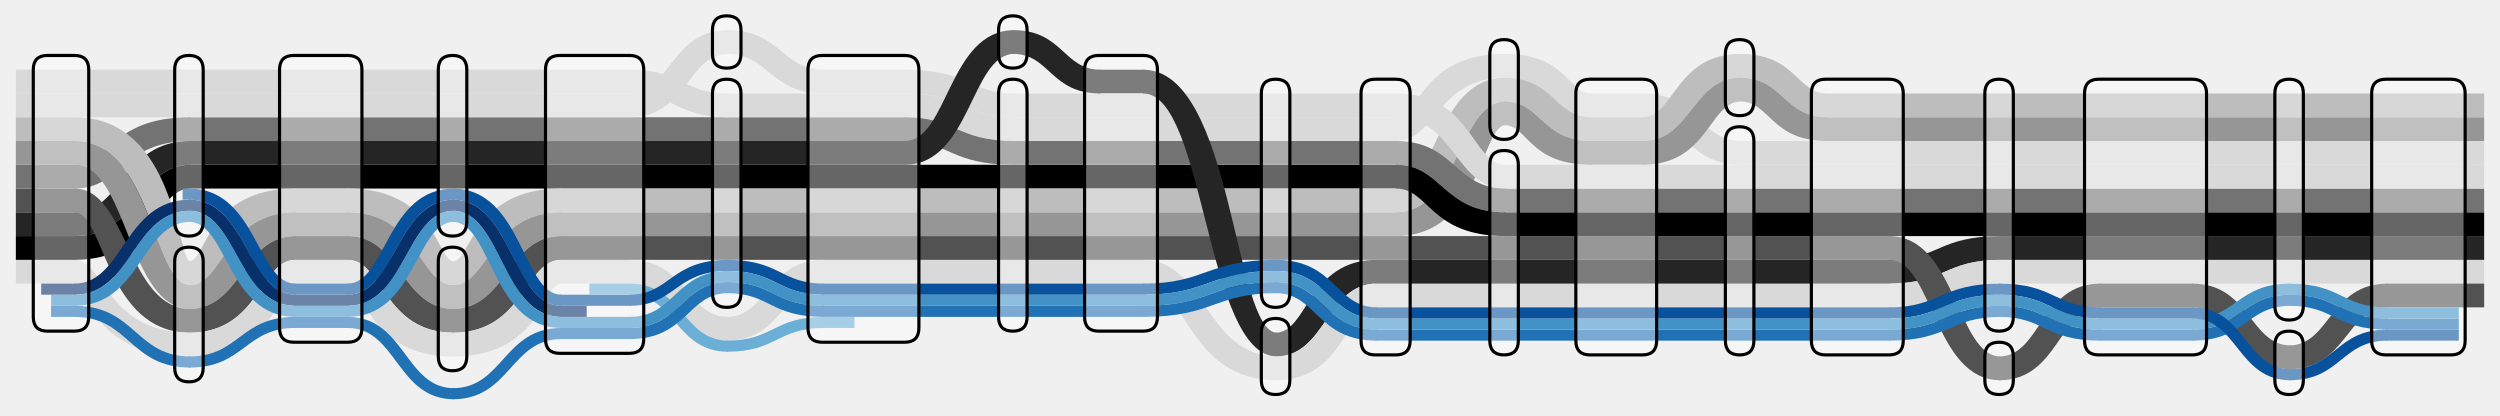
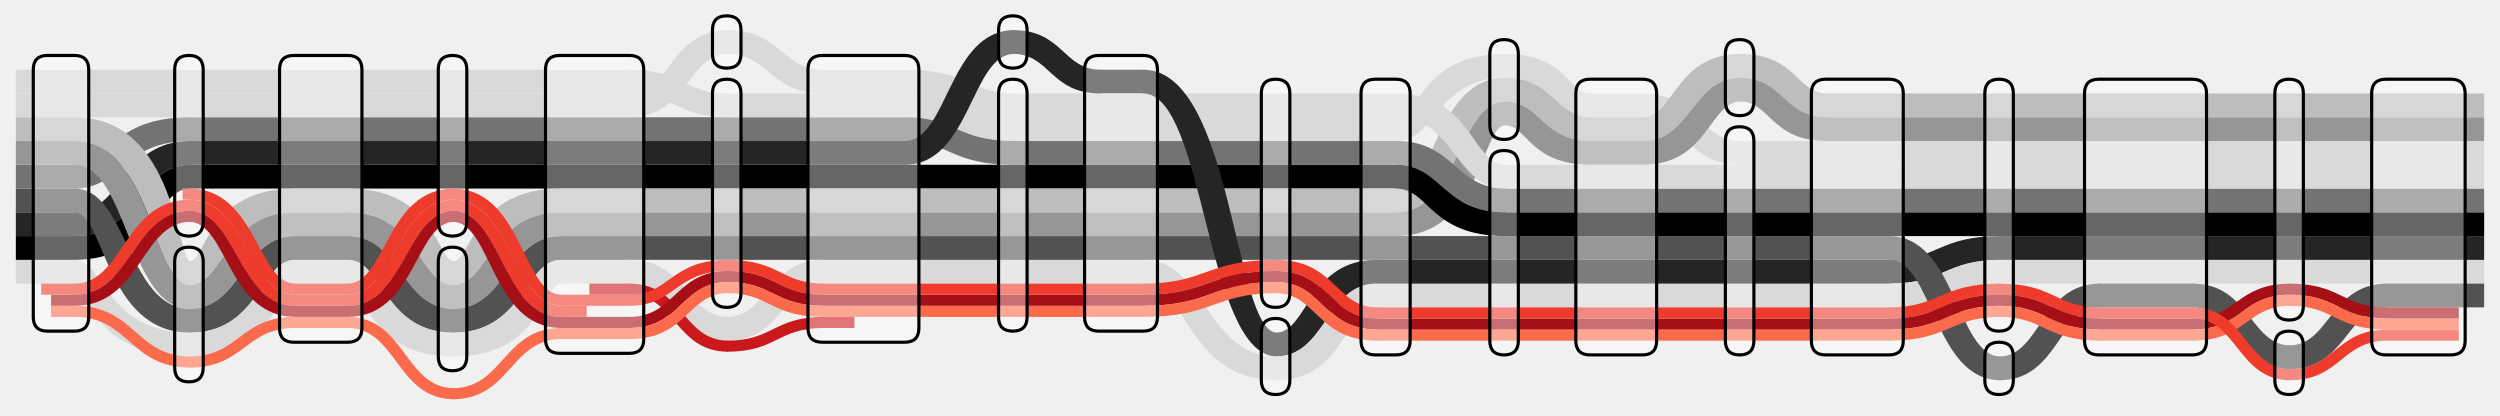
<svg xmlns="http://www.w3.org/2000/svg" id="tubemap" viewBox="-10 -24 1577.873 262">
  <g>
    <defs>
      <pattern id="patternA" width="7" height="7" patternUnits="userSpaceOnUse" patternTransform="rotate(45)">
        <rect x="0" y="0" width="7" height="7" fill="#FFFFFF" />
        <rect x="0" y="0" width="3" height="3" fill="#505050" />
        <rect x="4" y="0" width="3" height="3" fill="#505050" />
        <rect x="0" y="4" width="3" height="3" fill="#505050" />
        <rect x="4" y="4" width="3" height="3" fill="#505050" />
      </pattern>
    </defs>
    <g class="track">
      <rect x="0" y="140" width="38" height="15" style="fill: rgb(217, 217, 217); fill-opacity: 1;" trackID="8" trackName="gi|568815592:29926658-29929838" class="track8" color="#d9d9d9" />
      <rect x="175.435" y="140" width="35" height="15" style="fill: rgb(217, 217, 217); fill-opacity: 1;" trackID="8" trackName="gi|568815592:29926658-29929838" class="track8" color="#d9d9d9" />
      <rect x="343.293" y="140" width="45" height="15" style="fill: rgb(217, 217, 217); fill-opacity: 1;" trackID="8" trackName="gi|568815592:29926658-29929838" class="track8" color="#d9d9d9" />
      <rect x="508.957" y="140" width="203.57" height="15" style="fill: rgb(217, 217, 217); fill-opacity: 1;" trackID="8" trackName="gi|568815592:29926658-29929838" class="track8" color="#d9d9d9" />
      <rect x="858.012" y="155" width="325.237" height="15" style="fill: rgb(217, 217, 217); fill-opacity: 1;" trackID="8" trackName="gi|568815592:29926658-29929838" class="track8" color="#d9d9d9" />
      <rect x="1251.72" y="140" width="306.152" height="15" style="fill: rgb(217, 217, 217); fill-opacity: 1;" trackID="8" trackName="gi|568815592:29926658-29929838" class="track8" color="#d9d9d9" />
      <rect x="0" y="125" width="38" height="15" style="fill: rgb(0, 0, 0); fill-opacity: 1;" trackID="7" trackName="gi|568815569:1226348-1229533" class="track7" color="#000000" />
      <rect x="109.249" y="80" width="762.763" height="15" style="fill: rgb(0, 0, 0); fill-opacity: 1;" trackID="7" trackName="gi|568815569:1226348-1229533" class="track7" color="#000000" />
      <rect x="939.296" y="110" width="618.576" height="15" style="fill: rgb(0, 0, 0); fill-opacity: 1;" trackID="7" trackName="gi|568815569:1226348-1229533" class="track7" color="#000000" />
      <rect x="0" y="110" width="38" height="15" style="fill: rgb(37, 37, 37); fill-opacity: 1;" trackID="6" trackName="gi|568815567:1183447-1186629" class="track6" color="#252525" />
      <rect x="109.249" y="65" width="452.708" height="15" style="fill: rgb(37, 37, 37); fill-opacity: 1;" trackID="6" trackName="gi|568815567:1183447-1186629" class="track6" color="#252525" />
      <rect x="683.527" y="20" width="29" height="15" style="fill: rgb(37, 37, 37); fill-opacity: 1;" trackID="6" trackName="gi|568815567:1183447-1186629" class="track6" color="#252525" />
      <rect x="858.012" y="140" width="325.237" height="15" style="fill: rgb(37, 37, 37); fill-opacity: 1;" trackID="6" trackName="gi|568815567:1183447-1186629" class="track6" color="#252525" />
      <rect x="1251.72" y="125" width="306.152" height="15" style="fill: rgb(37, 37, 37); fill-opacity: 1;" trackID="6" trackName="gi|568815567:1183447-1186629" class="track6" color="#252525" />
      <rect x="0" y="95" width="38" height="15" style="fill: rgb(82, 82, 82); fill-opacity: 1;" trackID="5" trackName="gi|568815561:1183022-1186203" class="track5" color="#525252" />
      <rect x="175.435" y="125" width="35" height="15" style="fill: rgb(82, 82, 82); fill-opacity: 1;" trackID="5" trackName="gi|568815561:1183022-1186203" class="track5" color="#525252" />
      <rect x="343.293" y="125" width="839.956" height="15" style="fill: rgb(82, 82, 82); fill-opacity: 1;" trackID="5" trackName="gi|568815561:1183022-1186203" class="track5" color="#525252" />
      <rect x="1314.649" y="155" width="60" height="15" style="fill: rgb(82, 82, 82); fill-opacity: 1;" trackID="5" trackName="gi|568815561:1183022-1186203" class="track5" color="#525252" />
      <rect x="1495.873" y="155" width="62" height="15" style="fill: rgb(82, 82, 82); fill-opacity: 1;" trackID="5" trackName="gi|568815561:1183022-1186203" class="track5" color="#525252" />
      <rect x="0" y="80" width="38" height="15" style="fill: rgb(115, 115, 115); fill-opacity: 1;" trackID="4" trackName="gi|568815551:1183812-1186995" class="track4" color="#737373" />
      <rect x="109.249" y="50" width="452.708" height="15" style="fill: rgb(115, 115, 115); fill-opacity: 1;" trackID="4" trackName="gi|568815551:1183812-1186995" class="track4" color="#737373" />
      <rect x="629.242" y="65" width="242.77" height="15" style="fill: rgb(115, 115, 115); fill-opacity: 1;" trackID="4" trackName="gi|568815551:1183812-1186995" class="track4" color="#737373" />
      <rect x="939.296" y="95" width="618.576" height="15" style="fill: rgb(115, 115, 115); fill-opacity: 1;" trackID="4" trackName="gi|568815551:1183812-1186995" class="track4" color="#737373" />
      <rect x="0" y="65" width="38" height="15" style="fill: rgb(150, 150, 150); fill-opacity: 1;" trackID="3" trackName="gi|568815529:1408009-1411194" class="track3" color="#969696" />
      <rect x="175.435" y="110" width="35" height="15" style="fill: rgb(150, 150, 150); fill-opacity: 1;" trackID="3" trackName="gi|568815529:1408009-1411194" class="track3" color="#969696" />
      <rect x="343.293" y="110" width="528.719" height="15" style="fill: rgb(150, 150, 150); fill-opacity: 1;" trackID="3" trackName="gi|568815529:1408009-1411194" class="track3" color="#969696" />
      <rect x="993.582" y="65" width="34" height="15" style="fill: rgb(150, 150, 150); fill-opacity: 1;" trackID="3" trackName="gi|568815529:1408009-1411194" class="track3" color="#969696" />
      <rect x="1142.249" y="50" width="415.624" height="15" style="fill: rgb(150, 150, 150); fill-opacity: 1;" trackID="3" trackName="gi|568815529:1408009-1411194" class="track3" color="#969696" />
      <rect x="0" y="50" width="38" height="15" style="fill: rgb(189, 189, 189); fill-opacity: 1;" trackID="2" trackName="gi|568815454:1186335-1189520" class="track2" color="#bdbdbd" />
      <rect x="175.435" y="95" width="35" height="15" style="fill: rgb(189, 189, 189); fill-opacity: 1;" trackID="2" trackName="gi|568815454:1186335-1189520" class="track2" color="#bdbdbd" />
      <rect x="343.293" y="95" width="528.719" height="15" style="fill: rgb(189, 189, 189); fill-opacity: 1;" trackID="2" trackName="gi|568815454:1186335-1189520" class="track2" color="#bdbdbd" />
      <rect x="993.582" y="50" width="34" height="15" style="fill: rgb(189, 189, 189); fill-opacity: 1;" trackID="2" trackName="gi|568815454:1186335-1189520" class="track2" color="#bdbdbd" />
      <rect x="1142.249" y="35" width="415.624" height="15" style="fill: rgb(189, 189, 189); fill-opacity: 1;" trackID="2" trackName="gi|568815454:1186335-1189520" class="track2" color="#bdbdbd" />
      <rect x="0" y="35" width="388.293" height="15" style="fill: rgb(217, 217, 217); fill-opacity: 1;" trackID="1" trackName="gi|528476637:29896324-29899509" class="track1" color="#d9d9d9" />
      <rect x="508.957" y="20" width="53" height="15" style="fill: rgb(217, 217, 217); fill-opacity: 1;" trackID="1" trackName="gi|528476637:29896324-29899509" class="track1" color="#d9d9d9" />
      <rect x="629.242" y="35" width="242.77" height="15" style="fill: rgb(217, 217, 217); fill-opacity: 1;" trackID="1" trackName="gi|528476637:29896324-29899509" class="track1" color="#d9d9d9" />
      <rect x="939.296" y="80" width="618.576" height="15" style="fill: rgb(217, 217, 217); fill-opacity: 1;" trackID="1" trackName="gi|528476637:29896324-29899509" class="track1" color="#d9d9d9" />
      <rect x="0" y="20" width="388.293" height="15" style="fill: rgb(217, 217, 217); fill-opacity: 1;" trackID="0" trackName="gi|157734152:29694183-29697368" class="track0" color="#d9d9d9" />
      <rect x="448.674" y="35" width="113.284" height="15" style="fill: rgb(217, 217, 217); fill-opacity: 1;" trackID="0" trackName="gi|157734152:29694183-29697368" class="track0" color="#d9d9d9" />
      <rect x="629.242" y="50" width="242.77" height="15" style="fill: rgb(217, 217, 217); fill-opacity: 1;" trackID="0" trackName="gi|157734152:29694183-29697368" class="track0" color="#d9d9d9" />
      <rect x="993.582" y="35" width="34" height="15" style="fill: rgb(217, 217, 217); fill-opacity: 1;" trackID="0" trackName="gi|157734152:29694183-29697368" class="track0" color="#d9d9d9" />
      <rect x="1087.963" y="65" width="469.91" height="15" style="fill: rgb(217, 217, 217); fill-opacity: 1;" trackID="0" trackName="gi|157734152:29694183-29697368" class="track0" color="#d9d9d9" />
      <path d="M 448.674 176 C 474.251 176 474.251 140 509.957 140 V 155 C 484.381 155 484.381 191 448.674 191 Z" style="fill: rgb(217, 217, 217); fill-opacity: 1;" trackID="8" trackName="gi|568815592:29926658-29929838" class="track8" color="#d9d9d9" />
      <path d="M 37 80 C 59.365 80 59.365 50 110.249 50 V 65 C 66.946 65 66.946 95 37 95 Z" style="fill: rgb(115, 115, 115); fill-opacity: 1;" trackID="4" trackName="gi|568815551:1183812-1186995" class="track4" color="#737373" />
      <path d="M 37 110 C 66.946 110 66.946 65 110.249 65 V 80 C 77.415 80 77.415 125 37 125 Z" style="fill: rgb(37, 37, 37); fill-opacity: 1;" trackID="6" trackName="gi|568815567:1183447-1186629" class="track6" color="#252525" />
      <path d="M 37 125 C 77.415 125 77.415 80 110.249 80 V 95 C 87.884 95 87.884 140 37 140 Z" style="fill: rgb(0, 0, 0); fill-opacity: 1;" trackID="7" trackName="gi|568815569:1226348-1229533" class="track7" color="#000000" />
      <path d="M 37 50 C 101.723 50 101.723 141 110.249 141 V 156 C 86.143 156 86.143 65 37 65 Z" style="fill: rgb(189, 189, 189); fill-opacity: 1;" trackID="2" trackName="gi|568815454:1186335-1189520" class="track2" color="#bdbdbd" />
      <path d="M 37 65 C 86.143 65 86.143 156 110.249 156 V 171 C 70.563 171 70.563 80 37 80 Z" style="fill: rgb(150, 150, 150); fill-opacity: 1;" trackID="3" trackName="gi|568815529:1408009-1411194" class="track3" color="#969696" />
      <path d="M 37 95 C 70.563 95 70.563 171 110.249 171 V 186 C 56.163 186 56.163 110 37 110 Z" style="fill: rgb(82, 82, 82); fill-opacity: 1;" trackID="5" trackName="gi|568815561:1183022-1186203" class="track5" color="#525252" />
      <path d="M 37 140 C 56.163 140 56.163 186 110.249 186 V 201 C 45.526 201 45.526 155 37 155 Z" style="fill: rgb(217, 217, 217); fill-opacity: 1;" trackID="8" trackName="gi|568815592:29926658-29929838" class="track8" color="#d9d9d9" />
      <path d="M 109.249 141 C 120.245 141 120.245 95 176.435 95 V 110 C 131.543 110 131.543 156 109.249 156 Z" style="fill: rgb(189, 189, 189); fill-opacity: 1;" trackID="2" trackName="gi|568815454:1186335-1189520" class="track2" color="#bdbdbd" />
      <path d="M 109.249 156 C 131.543 156 131.543 110 176.435 110 V 125 C 142.842 125 142.842 171 109.249 171 Z" style="fill: rgb(150, 150, 150); fill-opacity: 1;" trackID="3" trackName="gi|568815529:1408009-1411194" class="track3" color="#969696" />
      <path d="M 109.249 171 C 142.842 171 142.842 125 176.435 125 V 140 C 154.141 140 154.141 186 109.249 186 Z" style="fill: rgb(82, 82, 82); fill-opacity: 1;" trackID="5" trackName="gi|568815561:1183022-1186203" class="track5" color="#525252" />
      <path d="M 109.249 186 C 154.141 186 154.141 140 176.435 140 V 155 C 165.44 155 165.44 201 109.249 201 Z" style="fill: rgb(217, 217, 217); fill-opacity: 1;" trackID="8" trackName="gi|568815592:29926658-29929838" class="track8" color="#d9d9d9" />
      <path d="M 209.435 95 C 265.626 95 265.626 141 276.621 141 V 156 C 254.327 156 254.327 110 209.435 110 Z" style="fill: rgb(189, 189, 189); fill-opacity: 1;" trackID="2" trackName="gi|568815454:1186335-1189520" class="track2" color="#bdbdbd" />
      <path d="M 209.435 110 C 254.327 110 254.327 156 276.621 156 V 171 C 243.028 171 243.028 125 209.435 125 Z" style="fill: rgb(150, 150, 150); fill-opacity: 1;" trackID="3" trackName="gi|568815529:1408009-1411194" class="track3" color="#969696" />
      <path d="M 209.435 125 C 243.028 125 243.028 171 276.621 171 V 186 C 231.729 186 231.729 140 209.435 140 Z" style="fill: rgb(82, 82, 82); fill-opacity: 1;" trackID="5" trackName="gi|568815561:1183022-1186203" class="track5" color="#525252" />
      <path d="M 209.435 140 C 231.729 140 231.729 186 276.621 186 V 201 C 220.431 201 220.431 155 209.435 155 Z" style="fill: rgb(217, 217, 217); fill-opacity: 1;" trackID="8" trackName="gi|568815592:29926658-29929838" class="track8" color="#d9d9d9" />
      <path d="M 275.621 141 C 287.696 141 287.696 95 344.293 95 V 110 C 298.826 110 298.826 156 275.621 156 Z" style="fill: rgb(189, 189, 189); fill-opacity: 1;" trackID="2" trackName="gi|568815454:1186335-1189520" class="track2" color="#bdbdbd" />
      <path d="M 275.621 156 C 298.826 156 298.826 110 344.293 110 V 125 C 309.957 125 309.957 171 275.621 171 Z" style="fill: rgb(150, 150, 150); fill-opacity: 1;" trackID="3" trackName="gi|568815529:1408009-1411194" class="track3" color="#969696" />
      <path d="M 275.621 171 C 309.957 171 309.957 125 344.293 125 V 140 C 321.088 140 321.088 186 275.621 186 Z" style="fill: rgb(82, 82, 82); fill-opacity: 1;" trackID="5" trackName="gi|568815561:1183022-1186203" class="track5" color="#525252" />
      <path d="M 275.621 186 C 321.088 186 321.088 140 344.293 140 V 155 C 332.218 155 332.218 201 275.621 201 Z" style="fill: rgb(217, 217, 217); fill-opacity: 1;" trackID="8" trackName="gi|568815592:29926658-29929838" class="track8" color="#d9d9d9" />
      <path d="M 387.293 140 C 423.482 140 423.482 176 449.674 176 V 191 C 413.485 191 413.485 155 387.293 155 Z" style="fill: rgb(217, 217, 217); fill-opacity: 1;" trackID="8" trackName="gi|568815592:29926658-29929838" class="track8" color="#d9d9d9" />
      <path d="M 387.293 20 C 420.821 20 420.821 35 449.674 35 V 50 C 416.145 50 416.145 35 387.293 35 Z" style="fill: rgb(217, 217, 217); fill-opacity: 1;" trackID="0" trackName="gi|157734152:29694183-29697368" class="track0" color="#d9d9d9" />
      <path d="M 387.293 35 C 413.085 35 413.085 -5 449.674 -5 V 10 C 423.881 10 423.881 50 387.293 50 Z" style="fill: rgb(217, 217, 217); fill-opacity: 1;" trackID="1" trackName="gi|528476637:29896324-29899509" class="track1" color="#d9d9d9" />
      <path d="M 448.674 -5 C 483.093 -5 483.093 20 509.957 20 V 35 C 475.538 35 475.538 10 448.674 10 Z" style="fill: rgb(217, 217, 217); fill-opacity: 1;" trackID="1" trackName="gi|528476637:29896324-29899509" class="track1" color="#d9d9d9" />
      <path d="M 560.957 20 C 601.948 20 601.948 35 630.242 35 V 50 C 597.716 50 597.716 35 560.957 35 Z" style="fill: rgb(217, 217, 217); fill-opacity: 1;" trackID="1" trackName="gi|528476637:29896324-29899509" class="track1" color="#d9d9d9" />
      <path d="M 560.957 35 C 597.716 35 597.716 50 630.242 50 V 65 C 593.484 65 593.484 50 560.957 50 Z" style="fill: rgb(217, 217, 217); fill-opacity: 1;" trackID="0" trackName="gi|157734152:29694183-29697368" class="track0" color="#d9d9d9" />
      <path d="M 560.957 50 C 593.484 50 593.484 65 630.242 65 V 80 C 589.252 80 589.252 65 560.957 65 Z" style="fill: rgb(115, 115, 115); fill-opacity: 1;" trackID="4" trackName="gi|568815551:1183812-1186995" class="track4" color="#737373" />
      <path d="M 560.957 65 C 588.492 65 588.492 -5 630.242 -5 V 10 C 602.707 10 602.707 80 560.957 80 Z" style="fill: rgb(37, 37, 37); fill-opacity: 1;" trackID="6" trackName="gi|568815567:1183447-1186629" class="track6" color="#252525" />
      <path d="M 629.242 -5 C 661.005 -5 661.005 20 684.527 20 V 35 C 652.764 35 652.764 10 629.242 10 Z" style="fill: rgb(37, 37, 37); fill-opacity: 1;" trackID="6" trackName="gi|568815567:1183447-1186629" class="track6" color="#252525" />
      <path d="M 711.527 20 C 768.567 20 768.567 186 796.084 186 V 201 C 750.746 201 750.746 35 711.527 35 Z" style="fill: rgb(37, 37, 37); fill-opacity: 1;" trackID="6" trackName="gi|568815567:1183447-1186629" class="track6" color="#252525" />
      <path d="M 711.527 140 C 750.746 140 750.746 201 796.084 201 V 216 C 739.044 216 739.044 155 711.527 155 Z" style="fill: rgb(217, 217, 217); fill-opacity: 1;" trackID="8" trackName="gi|568815592:29926658-29929838" class="track8" color="#d9d9d9" />
      <path d="M 795.084 186 C 815.367 186 815.367 140 859.012 140 V 155 C 827.048 155 827.048 201 795.084 201 Z" style="fill: rgb(37, 37, 37); fill-opacity: 1;" trackID="6" trackName="gi|568815567:1183447-1186629" class="track6" color="#252525" />
      <path d="M 795.084 201 C 827.048 201 827.048 155 859.012 155 V 170 C 838.729 170 838.729 216 795.084 216 Z" style="fill: rgb(217, 217, 217); fill-opacity: 1;" trackID="8" trackName="gi|568815592:29926658-29929838" class="track8" color="#d9d9d9" />
      <path d="M 871.012 50 C 886.44 50 886.44 10 940.296 10 V 25 C 896.44 25 896.44 65 871.012 65 Z" style="fill: rgb(217, 217, 217); fill-opacity: 1;" trackID="0" trackName="gi|157734152:29694183-29697368" class="track0" color="#d9d9d9" />
      <path d="M 871.012 95 C 896.44 95 896.44 25 940.296 25 V 40 C 910.654 40 910.654 110 871.012 110 Z" style="fill: rgb(189, 189, 189); fill-opacity: 1;" trackID="2" trackName="gi|568815454:1186335-1189520" class="track2" color="#bdbdbd" />
      <path d="M 871.012 110 C 910.654 110 910.654 40 940.296 40 V 55 C 924.869 55 924.869 125 871.012 125 Z" style="fill: rgb(150, 150, 150); fill-opacity: 1;" trackID="3" trackName="gi|568815529:1408009-1411194" class="track3" color="#969696" />
      <path d="M 871.012 35 C 919.048 35 919.048 80 940.296 80 V 95 C 908.154 95 908.154 50 871.012 50 Z" style="fill: rgb(217, 217, 217); fill-opacity: 1;" trackID="1" trackName="gi|528476637:29896324-29899509" class="track1" color="#d9d9d9" />
      <path d="M 871.012 65 C 908.154 65 908.154 95 940.296 95 V 110 C 900.207 110 900.207 80 871.012 80 Z" style="fill: rgb(115, 115, 115); fill-opacity: 1;" trackID="4" trackName="gi|568815551:1183812-1186995" class="track4" color="#737373" />
      <path d="M 871.012 80 C 900.207 80 900.207 110 940.296 110 V 125 C 892.26 125 892.26 95 871.012 95 Z" style="fill: rgb(0, 0, 0); fill-opacity: 1;" trackID="7" trackName="gi|568815569:1226348-1229533" class="track7" color="#000000" />
      <path d="M 939.296 10 C 979.3 10 979.3 35 994.582 35 V 50 C 971.06 50 971.06 25 939.296 25 Z" style="fill: rgb(217, 217, 217); fill-opacity: 1;" trackID="0" trackName="gi|157734152:29694183-29697368" class="track0" color="#d9d9d9" />
      <path d="M 939.296 25 C 971.06 25 971.06 50 994.582 50 V 65 C 962.819 65 962.819 40 939.296 40 Z" style="fill: rgb(189, 189, 189); fill-opacity: 1;" trackID="2" trackName="gi|568815454:1186335-1189520" class="track2" color="#bdbdbd" />
      <path d="M 939.296 40 C 962.819 40 962.819 65 994.582 65 V 80 C 954.578 80 954.578 55 939.296 55 Z" style="fill: rgb(150, 150, 150); fill-opacity: 1;" trackID="3" trackName="gi|568815529:1408009-1411194" class="track3" color="#969696" />
      <path d="M 1026.582 35 C 1062.107 35 1062.107 65 1088.963 65 V 80 C 1053.439 80 1053.439 50 1026.582 50 Z" style="fill: rgb(217, 217, 217); fill-opacity: 1;" trackID="0" trackName="gi|157734152:29694183-29697368" class="track0" color="#d9d9d9" />
      <path d="M 1026.582 50 C 1046.977 50 1046.977 10 1088.963 10 V 25 C 1057.773 25 1057.773 65 1026.582 65 Z" style="fill: rgb(189, 189, 189); fill-opacity: 1;" trackID="2" trackName="gi|568815454:1186335-1189520" class="track2" color="#bdbdbd" />
      <path d="M 1026.582 65 C 1057.773 65 1057.773 25 1088.963 25 V 40 C 1068.568 40 1068.568 80 1026.582 80 Z" style="fill: rgb(150, 150, 150); fill-opacity: 1;" trackID="3" trackName="gi|568815529:1408009-1411194" class="track3" color="#969696" />
      <path d="M 1087.963 10 C 1123.846 10 1123.846 35 1143.249 35 V 50 C 1115.606 50 1115.606 25 1087.963 25 Z" style="fill: rgb(189, 189, 189); fill-opacity: 1;" trackID="2" trackName="gi|568815454:1186335-1189520" class="track2" color="#bdbdbd" />
      <path d="M 1087.963 25 C 1115.606 25 1115.606 50 1143.249 50 V 65 C 1107.365 65 1107.365 40 1087.963 40 Z" style="fill: rgb(150, 150, 150); fill-opacity: 1;" trackID="3" trackName="gi|568815529:1408009-1411194" class="track3" color="#969696" />
      <path d="M 1182.249 140 C 1213.321 140 1213.321 125 1252.72 125 V 140 C 1217.484 140 1217.484 155 1182.249 155 Z" style="fill: rgb(37, 37, 37); fill-opacity: 1;" trackID="6" trackName="gi|568815567:1183447-1186629" class="track6" color="#252525" />
      <path d="M 1182.249 155 C 1217.484 155 1217.484 140 1252.72 140 V 155 C 1221.648 155 1221.648 170 1182.249 170 Z" style="fill: rgb(217, 217, 217); fill-opacity: 1;" trackID="8" trackName="gi|568815592:29926658-29929838" class="track8" color="#d9d9d9" />
      <path d="M 1182.249 125 C 1224.817 125 1224.817 201 1252.72 201 V 216 C 1210.152 216 1210.152 140 1182.249 140 Z" style="fill: rgb(82, 82, 82); fill-opacity: 1;" trackID="5" trackName="gi|568815561:1183022-1186203" class="track5" color="#525252" />
      <path d="M 1251.72 201 C 1277.844 201 1277.844 155 1315.649 155 V 170 C 1289.525 170 1289.525 216 1251.72 216 Z" style="fill: rgb(82, 82, 82); fill-opacity: 1;" trackID="5" trackName="gi|568815561:1183022-1186203" class="track5" color="#525252" />
      <path d="M 1373.649 155 C 1410.022 155 1410.022 194 1435.761 194 V 209 C 1399.387 209 1399.387 170 1373.649 170 Z" style="fill: rgb(82, 82, 82); fill-opacity: 1;" trackID="5" trackName="gi|568815561:1183022-1186203" class="track5" color="#525252" />
      <path d="M 1434.761 194 C 1460.499 194 1460.499 155 1496.873 155 V 170 C 1471.134 170 1471.134 209 1434.761 209 Z" style="fill: rgb(82, 82, 82); fill-opacity: 1;" trackID="5" trackName="gi|568815561:1183022-1186203" class="track5" color="#525252" />
-       <rect x="22.25" y="169" width="15.75" height="7" style="fill: rgb(33, 113, 181); fill-opacity: 1;" trackID="12" class="track12" color="#2171b5" />
-       <rect x="175.435" y="176" width="35" height="7" style="fill: rgb(33, 113, 181); fill-opacity: 1;" trackID="12" class="track12" color="#2171b5" />
-       <rect x="343.293" y="183" width="45" height="7" style="fill: rgb(33, 113, 181); fill-opacity: 1;" trackID="12" class="track12" color="#2171b5" />
-       <rect x="508.957" y="169" width="203.57" height="7" style="fill: rgb(33, 113, 181); fill-opacity: 1;" trackID="12" class="track12" color="#2171b5" />
-       <rect x="858.012" y="184" width="325.237" height="7" style="fill: rgb(33, 113, 181); fill-opacity: 1;" trackID="12" class="track12" color="#2171b5" />
-       <rect x="1314.649" y="184" width="60" height="7" style="fill: rgb(33, 113, 181); fill-opacity: 1;" trackID="12" class="track12" color="#2171b5" />
-       <rect x="1495.873" y="177" width="46" height="7" style="fill: rgb(33, 113, 181); fill-opacity: 1;" trackID="12" class="track12" color="#2171b5" />
-       <rect x="22.25" y="162" width="15.75" height="7" style="fill: rgb(66, 146, 198); fill-opacity: 1;" trackID="11" class="track11" color="#4292c6" />
-       <rect x="175.435" y="169" width="35" height="7" style="fill: rgb(66, 146, 198); fill-opacity: 1;" trackID="11" class="track11" color="#4292c6" />
-       <rect x="343.293" y="176" width="45" height="7" style="fill: rgb(66, 146, 198); fill-opacity: 1;" trackID="11" class="track11" color="#4292c6" />
-       <rect x="508.957" y="162" width="203.57" height="7" style="fill: rgb(66, 146, 198); fill-opacity: 1;" trackID="11" class="track11" color="#4292c6" />
-       <rect x="858.012" y="177" width="325.237" height="7" style="fill: rgb(66, 146, 198); fill-opacity: 1;" trackID="11" class="track11" color="#4292c6" />
-       <rect x="1314.649" y="177" width="60" height="7" style="fill: rgb(66, 146, 198); fill-opacity: 1;" trackID="11" class="track11" color="#4292c6" />
-       <rect x="1495.873" y="170" width="46" height="7" style="fill: rgb(66, 146, 198); fill-opacity: 1;" trackID="11" class="track11" color="#4292c6" />
-       <rect x="16" y="155" width="22" height="7" style="fill: rgb(8, 48, 107); fill-opacity: 1;" trackID="9" class="track9" color="#08306b" />
-       <rect x="175.435" y="162" width="35" height="7" style="fill: rgb(8, 48, 107); fill-opacity: 1;" trackID="9" class="track9" color="#08306b" />
-       <rect x="343.293" y="169" width="17" height="7" style="fill: rgb(8, 48, 107); fill-opacity: 1;" trackID="9" class="track9" color="#08306b" />
-       <rect x="105.249" y="95" width="5" height="7" style="fill: rgb(8, 81, 156); fill-opacity: 1;" trackID="13" class="track13" color="#08519c" />
-       <rect x="175.435" y="155" width="35" height="7" style="fill: rgb(8, 81, 156); fill-opacity: 1;" trackID="13" class="track13" color="#08519c" />
-       <rect x="343.293" y="162" width="45" height="7" style="fill: rgb(8, 81, 156); fill-opacity: 1;" trackID="13" class="track13" color="#08519c" />
-       <rect x="508.957" y="155" width="203.57" height="7" style="fill: rgb(8, 81, 156); fill-opacity: 1;" trackID="13" class="track13" color="#08519c" />
-       <rect x="858.012" y="170" width="325.237" height="7" style="fill: rgb(8, 81, 156); fill-opacity: 1;" trackID="13" class="track13" color="#08519c" />
-       <rect x="1314.649" y="170" width="60" height="7" style="fill: rgb(8, 81, 156); fill-opacity: 1;" trackID="13" class="track13" color="#08519c" />
-       <rect x="1495.873" y="184" width="46" height="7" style="fill: rgb(8, 81, 156); fill-opacity: 1;" trackID="13" class="track13" color="#08519c" />
-       <rect x="361.96" y="155" width="26.333" height="7" style="fill: rgb(107, 174, 214); fill-opacity: 1;" trackID="10" class="track10" color="#6baed6" />
-       <rect x="508.957" y="176" width="20.333" height="7" style="fill: rgb(107, 174, 214); fill-opacity: 1;" trackID="10" class="track10" color="#6baed6" />
-       <path d="M 275.621 221 C 307.698 221 307.698 183 344.293 183 V 190 C 312.217 190 312.217 228 275.621 228 Z" style="fill: rgb(33, 113, 181); fill-opacity: 1;" trackID="12" class="track12" color="#2171b5" />
-       <path d="M 448.674 191 C 478.206 191 478.206 176 509.957 176 V 183 C 480.425 183 480.425 198 448.674 198 Z" style="fill: rgb(107, 174, 214); fill-opacity: 1;" trackID="10" class="track10" color="#6baed6" />
-       <path d="M 37 155 C 68.153 155 68.153 102 110.249 102 V 109 C 73.625 109 73.625 162 37 162 Z" style="fill: rgb(8, 48, 107); fill-opacity: 1;" trackID="9" class="track9" color="#08306b" />
-       <path d="M 37 162 C 73.625 162 73.625 109 110.249 109 V 116 C 79.096 116 79.096 169 37 169 Z" style="fill: rgb(66, 146, 198); fill-opacity: 1;" trackID="11" class="track11" color="#4292c6" />
-       <path d="M 37 169 C 75.493 169 75.493 201 110.249 201 V 208 C 71.756 208 71.756 176 37 176 Z" style="fill: rgb(33, 113, 181); fill-opacity: 1;" trackID="12" class="track12" color="#2171b5" />
-       <path d="M 109.249 95 C 152.167 95 152.167 155 176.435 155 V 162 C 145.951 162 145.951 102 109.249 102 Z" style="fill: rgb(8, 81, 156); fill-opacity: 1;" trackID="13" class="track13" color="#08519c" />
-       <path d="M 109.249 102 C 145.951 102 145.951 162 176.435 162 V 169 C 139.734 169 139.734 109 109.249 109 Z" style="fill: rgb(8, 48, 107); fill-opacity: 1;" trackID="9" class="track9" color="#08306b" />
-       <path d="M 109.249 109 C 139.734 109 139.734 169 176.435 169 V 176 C 133.517 176 133.517 116 109.249 116 Z" style="fill: rgb(66, 146, 198); fill-opacity: 1;" trackID="11" class="track11" color="#4292c6" />
-       <path d="M 109.249 201 C 141.215 201 141.215 176 176.435 176 V 183 C 144.47 183 144.47 208 109.249 208 Z" style="fill: rgb(33, 113, 181); fill-opacity: 1;" trackID="12" class="track12" color="#2171b5" />
-       <path d="M 209.435 176 C 245.625 176 245.625 221 276.621 221 V 228 C 240.431 228 240.431 183 209.435 183 Z" style="fill: rgb(33, 113, 181); fill-opacity: 1;" trackID="12" class="track12" color="#2171b5" />
-       <path d="M 209.435 155 C 233.703 155 233.703 95 276.621 95 V 102 C 239.92 102 239.92 162 209.435 162 Z" style="fill: rgb(8, 81, 156); fill-opacity: 1;" trackID="13" class="track13" color="#08519c" />
-       <path d="M 209.435 162 C 239.92 162 239.92 102 276.621 102 V 109 C 246.137 109 246.137 169 209.435 169 Z" style="fill: rgb(8, 48, 107); fill-opacity: 1;" trackID="9" class="track9" color="#08306b" />
-       <path d="M 209.435 169 C 246.137 169 246.137 109 276.621 109 V 116 C 252.354 116 252.354 176 209.435 176 Z" style="fill: rgb(66, 146, 198); fill-opacity: 1;" trackID="11" class="track11" color="#4292c6" />
-       <path d="M 275.621 95 C 319.734 95 319.734 162 344.293 162 V 169 C 313.216 169 313.216 102 275.621 102 Z" style="fill: rgb(8, 81, 156); fill-opacity: 1;" trackID="13" class="track13" color="#08519c" />
-       <path d="M 275.621 102 C 313.216 102 313.216 169 344.293 169 V 176 C 306.698 176 306.698 109 275.621 109 Z" style="fill: rgb(8, 48, 107); fill-opacity: 1;" trackID="9" class="track9" color="#08306b" />
-       <path d="M 275.621 109 C 306.698 109 306.698 176 344.293 176 V 183 C 300.18 183 300.18 116 275.621 116 Z" style="fill: rgb(66, 146, 198); fill-opacity: 1;" trackID="11" class="track11" color="#4292c6" />
-       <path d="M 387.293 155 C 420.816 155 420.816 191 449.674 191 V 198 C 416.151 198 416.151 162 387.293 162 Z" style="fill: rgb(107, 174, 214); fill-opacity: 1;" trackID="10" class="track10" color="#6baed6" />
-       <path d="M 387.293 162 C 412.997 162 412.997 140 449.674 140 V 147 C 416.101 147 416.101 169 387.293 169 Z" style="fill: rgb(8, 81, 156); fill-opacity: 1;" trackID="13" class="track13" color="#08519c" />
-       <path d="M 387.293 176 C 416.101 176 416.101 147 449.674 147 V 154 C 420.035 154 420.035 183 387.293 183 Z" style="fill: rgb(66, 146, 198); fill-opacity: 1;" trackID="11" class="track11" color="#4292c6" />
-       <path d="M 387.293 183 C 420.035 183 420.035 154 449.674 154 V 161 C 423.97 161 423.97 190 387.293 190 Z" style="fill: rgb(33, 113, 181); fill-opacity: 1;" trackID="12" class="track12" color="#2171b5" />
-       <path d="M 448.674 140 C 482.644 140 482.644 155 509.957 155 V 162 C 480.425 162 480.425 147 448.674 147 Z" style="fill: rgb(8, 81, 156); fill-opacity: 1;" trackID="13" class="track13" color="#08519c" />
-       <path d="M 448.674 147 C 480.425 147 480.425 162 509.957 162 V 169 C 478.206 169 478.206 154 448.674 154 Z" style="fill: rgb(66, 146, 198); fill-opacity: 1;" trackID="11" class="track11" color="#4292c6" />
-       <path d="M 448.674 154 C 478.206 154 478.206 169 509.957 169 V 176 C 475.987 176 475.987 161 448.674 161 Z" style="fill: rgb(33, 113, 181); fill-opacity: 1;" trackID="12" class="track12" color="#2171b5" />
-       <path d="M 711.527 155 C 751.36 155 751.36 140 796.084 140 V 147 C 752.99 147 752.99 162 711.527 162 Z" style="fill: rgb(8, 81, 156); fill-opacity: 1;" trackID="13" class="track13" color="#08519c" />
-       <path d="M 711.527 162 C 752.99 162 752.99 147 796.084 147 V 154 C 754.621 154 754.621 169 711.527 169 Z" style="fill: rgb(66, 146, 198); fill-opacity: 1;" trackID="11" class="track11" color="#4292c6" />
-       <path d="M 711.527 169 C 754.621 169 754.621 154 796.084 154 V 161 C 756.251 161 756.251 176 711.527 176 Z" style="fill: rgb(33, 113, 181); fill-opacity: 1;" trackID="12" class="track12" color="#2171b5" />
-       <path d="M 795.084 140 C 832.995 140 832.995 170 859.012 170 V 177 C 829.03 177 829.03 147 795.084 147 Z" style="fill: rgb(8, 81, 156); fill-opacity: 1;" trackID="13" class="track13" color="#08519c" />
-       <path d="M 795.084 147 C 829.03 147 829.03 177 859.012 177 V 184 C 825.065 184 825.065 154 795.084 154 Z" style="fill: rgb(66, 146, 198); fill-opacity: 1;" trackID="11" class="track11" color="#4292c6" />
-       <path d="M 795.084 154 C 825.065 154 825.065 184 859.012 184 V 191 C 821.1 191 821.1 161 795.084 161 Z" style="fill: rgb(33, 113, 181); fill-opacity: 1;" trackID="12" class="track12" color="#2171b5" />
-       <path d="M 1182.249 170 C 1214.57 170 1214.57 155 1252.72 155 V 162 C 1216.513 162 1216.513 177 1182.249 177 Z" style="fill: rgb(8, 81, 156); fill-opacity: 1;" trackID="13" class="track13" color="#08519c" />
-       <path d="M 1182.249 177 C 1216.513 177 1216.513 162 1252.72 162 V 169 C 1218.456 169 1218.456 184 1182.249 184 Z" style="fill: rgb(66, 146, 198); fill-opacity: 1;" trackID="11" class="track11" color="#4292c6" />
-       <path d="M 1182.249 184 C 1218.456 184 1218.456 169 1252.72 169 V 176 C 1220.399 176 1220.399 191 1182.249 191 Z" style="fill: rgb(33, 113, 181); fill-opacity: 1;" trackID="12" class="track12" color="#2171b5" />
-       <path d="M 1251.72 155 C 1286.883 155 1286.883 170 1315.649 170 V 177 C 1284.751 177 1284.751 162 1251.72 162 Z" style="fill: rgb(8, 81, 156); fill-opacity: 1;" trackID="13" class="track13" color="#08519c" />
-       <path d="M 1251.72 162 C 1284.751 162 1284.751 177 1315.649 177 V 184 C 1282.618 184 1282.618 169 1251.72 169 Z" style="fill: rgb(66, 146, 198); fill-opacity: 1;" trackID="11" class="track11" color="#4292c6" />
-       <path d="M 1251.72 169 C 1282.618 169 1282.618 184 1315.649 184 V 191 C 1280.486 191 1280.486 176 1251.72 176 Z" style="fill: rgb(33, 113, 181); fill-opacity: 1;" trackID="12" class="track12" color="#2171b5" />
-       <path d="M 1373.649 177 C 1401.589 177 1401.589 155 1435.761 155 V 162 C 1404.705 162 1404.705 184 1373.649 184 Z" style="fill: rgb(66, 146, 198); fill-opacity: 1;" trackID="11" class="track11" color="#4292c6" />
-       <path d="M 1373.649 184 C 1404.705 184 1404.705 162 1435.761 162 V 169 C 1407.821 169 1407.821 191 1373.649 191 Z" style="fill: rgb(33, 113, 181); fill-opacity: 1;" trackID="12" class="track12" color="#2171b5" />
-       <path d="M 1373.649 170 C 1407.186 170 1407.186 209 1435.761 209 V 216 C 1402.223 216 1402.223 177 1373.649 177 Z" style="fill: rgb(8, 81, 156); fill-opacity: 1;" trackID="13" class="track13" color="#08519c" />
-       <path d="M 1434.761 155 C 1468.008 155 1468.008 170 1496.873 170 V 177 C 1465.817 177 1465.817 162 1434.761 162 Z" style="fill: rgb(66, 146, 198); fill-opacity: 1;" trackID="11" class="track11" color="#4292c6" />
-       <path d="M 1434.761 162 C 1465.817 162 1465.817 177 1496.873 177 V 184 C 1463.626 184 1463.626 169 1434.761 169 Z" style="fill: rgb(33, 113, 181); fill-opacity: 1;" trackID="12" class="track12" color="#2171b5" />
-       <path d="M 1434.761 209 C 1464.074 209 1464.074 184 1496.873 184 V 191 C 1467.559 191 1467.559 216 1434.761 216 Z" style="fill: rgb(8, 81, 156); fill-opacity: 1;" trackID="13" class="track13" color="#08519c" />
+       <rect x="22.25" y="169" width="15.75" height="7" style="fill: rgb(251, 106, 74); fill-opacity: 1;" trackID="12" class="track12" color="#fb6a4a" />
+       <rect x="175.435" y="176" width="35" height="7" style="fill: rgb(251, 106, 74); fill-opacity: 1;" trackID="12" class="track12" color="#fb6a4a" />
+       <rect x="343.293" y="183" width="45" height="7" style="fill: rgb(251, 106, 74); fill-opacity: 1;" trackID="12" class="track12" color="#fb6a4a" />
+       <rect x="508.957" y="169" width="203.57" height="7" style="fill: rgb(251, 106, 74); fill-opacity: 1;" trackID="12" class="track12" color="#fb6a4a" />
+       <rect x="858.012" y="184" width="325.237" height="7" style="fill: rgb(251, 106, 74); fill-opacity: 1;" trackID="12" class="track12" color="#fb6a4a" />
+       <rect x="1314.649" y="184" width="60" height="7" style="fill: rgb(251, 106, 74); fill-opacity: 1;" trackID="12" class="track12" color="#fb6a4a" />
+       <rect x="1495.873" y="177" width="46" height="7" style="fill: rgb(251, 106, 74); fill-opacity: 1;" trackID="12" class="track12" color="#fb6a4a" />
+       <rect x="22.25" y="162" width="15.75" height="7" style="fill: rgb(165, 15, 21); fill-opacity: 1;" trackID="11" class="track11" color="#a50f15" />
+       <rect x="175.435" y="169" width="35" height="7" style="fill: rgb(165, 15, 21); fill-opacity: 1;" trackID="11" class="track11" color="#a50f15" />
+       <rect x="343.293" y="176" width="45" height="7" style="fill: rgb(165, 15, 21); fill-opacity: 1;" trackID="11" class="track11" color="#a50f15" />
+       <rect x="508.957" y="162" width="203.57" height="7" style="fill: rgb(165, 15, 21); fill-opacity: 1;" trackID="11" class="track11" color="#a50f15" />
+       <rect x="858.012" y="177" width="325.237" height="7" style="fill: rgb(165, 15, 21); fill-opacity: 1;" trackID="11" class="track11" color="#a50f15" />
+       <rect x="1314.649" y="177" width="60" height="7" style="fill: rgb(165, 15, 21); fill-opacity: 1;" trackID="11" class="track11" color="#a50f15" />
+       <rect x="1495.873" y="170" width="46" height="7" style="fill: rgb(165, 15, 21); fill-opacity: 1;" trackID="11" class="track11" color="#a50f15" />
+       <rect x="16" y="155" width="22" height="7" style="fill: rgb(239, 59, 44); fill-opacity: 1;" trackID="9" class="track9" color="#ef3b2c" />
+       <rect x="175.435" y="162" width="35" height="7" style="fill: rgb(239, 59, 44); fill-opacity: 1;" trackID="9" class="track9" color="#ef3b2c" />
+       <rect x="343.293" y="169" width="17" height="7" style="fill: rgb(239, 59, 44); fill-opacity: 1;" trackID="9" class="track9" color="#ef3b2c" />
+       <rect x="105.249" y="95" width="5" height="7" style="fill: rgb(239, 59, 44); fill-opacity: 1;" trackID="13" class="track13" color="#ef3b2c" />
+       <rect x="175.435" y="155" width="35" height="7" style="fill: rgb(239, 59, 44); fill-opacity: 1;" trackID="13" class="track13" color="#ef3b2c" />
+       <rect x="343.293" y="162" width="45" height="7" style="fill: rgb(239, 59, 44); fill-opacity: 1;" trackID="13" class="track13" color="#ef3b2c" />
+       <rect x="508.957" y="155" width="203.57" height="7" style="fill: rgb(239, 59, 44); fill-opacity: 1;" trackID="13" class="track13" color="#ef3b2c" />
+       <rect x="858.012" y="170" width="325.237" height="7" style="fill: rgb(239, 59, 44); fill-opacity: 1;" trackID="13" class="track13" color="#ef3b2c" />
+       <rect x="1314.649" y="170" width="60" height="7" style="fill: rgb(239, 59, 44); fill-opacity: 1;" trackID="13" class="track13" color="#ef3b2c" />
+       <rect x="1495.873" y="184" width="46" height="7" style="fill: rgb(239, 59, 44); fill-opacity: 1;" trackID="13" class="track13" color="#ef3b2c" />
+       <rect x="361.96" y="155" width="26.333" height="7" style="fill: rgb(203, 24, 29); fill-opacity: 1;" trackID="10" class="track10" color="#cb181d" />
+       <rect x="508.957" y="176" width="20.333" height="7" style="fill: rgb(203, 24, 29); fill-opacity: 1;" trackID="10" class="track10" color="#cb181d" />
+       <path d="M 275.621 221 C 307.698 221 307.698 183 344.293 183 V 190 C 312.217 190 312.217 228 275.621 228 Z" style="fill: rgb(251, 106, 74); fill-opacity: 1;" trackID="12" class="track12" color="#fb6a4a" />
+       <path d="M 448.674 191 C 478.206 191 478.206 176 509.957 176 V 183 C 480.425 183 480.425 198 448.674 198 Z" style="fill: rgb(203, 24, 29); fill-opacity: 1;" trackID="10" class="track10" color="#cb181d" />
+       <path d="M 37 155 C 68.153 155 68.153 102 110.249 102 V 109 C 73.625 109 73.625 162 37 162 Z" style="fill: rgb(239, 59, 44); fill-opacity: 1;" trackID="9" class="track9" color="#ef3b2c" />
+       <path d="M 37 162 C 73.625 162 73.625 109 110.249 109 V 116 C 79.096 116 79.096 169 37 169 Z" style="fill: rgb(165, 15, 21); fill-opacity: 1;" trackID="11" class="track11" color="#a50f15" />
+       <path d="M 37 169 C 75.493 169 75.493 201 110.249 201 V 208 C 71.756 208 71.756 176 37 176 Z" style="fill: rgb(251, 106, 74); fill-opacity: 1;" trackID="12" class="track12" color="#fb6a4a" />
+       <path d="M 109.249 95 C 152.167 95 152.167 155 176.435 155 V 162 C 145.951 162 145.951 102 109.249 102 Z" style="fill: rgb(239, 59, 44); fill-opacity: 1;" trackID="13" class="track13" color="#ef3b2c" />
+       <path d="M 109.249 102 C 145.951 102 145.951 162 176.435 162 V 169 C 139.734 169 139.734 109 109.249 109 Z" style="fill: rgb(239, 59, 44); fill-opacity: 1;" trackID="9" class="track9" color="#ef3b2c" />
+       <path d="M 109.249 109 C 139.734 109 139.734 169 176.435 169 V 176 C 133.517 176 133.517 116 109.249 116 Z" style="fill: rgb(165, 15, 21); fill-opacity: 1;" trackID="11" class="track11" color="#a50f15" />
+       <path d="M 109.249 201 C 141.215 201 141.215 176 176.435 176 V 183 C 144.47 183 144.47 208 109.249 208 Z" style="fill: rgb(251, 106, 74); fill-opacity: 1;" trackID="12" class="track12" color="#fb6a4a" />
+       <path d="M 209.435 176 C 245.625 176 245.625 221 276.621 221 V 228 C 240.431 228 240.431 183 209.435 183 Z" style="fill: rgb(251, 106, 74); fill-opacity: 1;" trackID="12" class="track12" color="#fb6a4a" />
+       <path d="M 209.435 155 C 233.703 155 233.703 95 276.621 95 V 102 C 239.92 102 239.92 162 209.435 162 Z" style="fill: rgb(239, 59, 44); fill-opacity: 1;" trackID="13" class="track13" color="#ef3b2c" />
+       <path d="M 209.435 162 C 239.92 162 239.92 102 276.621 102 V 109 C 246.137 109 246.137 169 209.435 169 Z" style="fill: rgb(239, 59, 44); fill-opacity: 1;" trackID="9" class="track9" color="#ef3b2c" />
+       <path d="M 209.435 169 C 246.137 169 246.137 109 276.621 109 V 116 C 252.354 116 252.354 176 209.435 176 Z" style="fill: rgb(165, 15, 21); fill-opacity: 1;" trackID="11" class="track11" color="#a50f15" />
+       <path d="M 275.621 95 C 319.734 95 319.734 162 344.293 162 V 169 C 313.216 169 313.216 102 275.621 102 Z" style="fill: rgb(239, 59, 44); fill-opacity: 1;" trackID="13" class="track13" color="#ef3b2c" />
+       <path d="M 275.621 102 C 313.216 102 313.216 169 344.293 169 V 176 C 306.698 176 306.698 109 275.621 109 Z" style="fill: rgb(239, 59, 44); fill-opacity: 1;" trackID="9" class="track9" color="#ef3b2c" />
+       <path d="M 275.621 109 C 306.698 109 306.698 176 344.293 176 V 183 C 300.18 183 300.18 116 275.621 116 Z" style="fill: rgb(165, 15, 21); fill-opacity: 1;" trackID="11" class="track11" color="#a50f15" />
+       <path d="M 387.293 155 C 420.816 155 420.816 191 449.674 191 V 198 C 416.151 198 416.151 162 387.293 162 Z" style="fill: rgb(203, 24, 29); fill-opacity: 1;" trackID="10" class="track10" color="#cb181d" />
+       <path d="M 387.293 162 C 412.997 162 412.997 140 449.674 140 V 147 C 416.101 147 416.101 169 387.293 169 Z" style="fill: rgb(239, 59, 44); fill-opacity: 1;" trackID="13" class="track13" color="#ef3b2c" />
+       <path d="M 387.293 176 C 416.101 176 416.101 147 449.674 147 V 154 C 420.035 154 420.035 183 387.293 183 Z" style="fill: rgb(165, 15, 21); fill-opacity: 1;" trackID="11" class="track11" color="#a50f15" />
+       <path d="M 387.293 183 C 420.035 183 420.035 154 449.674 154 V 161 C 423.97 161 423.97 190 387.293 190 Z" style="fill: rgb(251, 106, 74); fill-opacity: 1;" trackID="12" class="track12" color="#fb6a4a" />
+       <path d="M 448.674 140 C 482.644 140 482.644 155 509.957 155 V 162 C 480.425 162 480.425 147 448.674 147 Z" style="fill: rgb(239, 59, 44); fill-opacity: 1;" trackID="13" class="track13" color="#ef3b2c" />
+       <path d="M 448.674 147 C 480.425 147 480.425 162 509.957 162 V 169 C 478.206 169 478.206 154 448.674 154 Z" style="fill: rgb(165, 15, 21); fill-opacity: 1;" trackID="11" class="track11" color="#a50f15" />
+       <path d="M 448.674 154 C 478.206 154 478.206 169 509.957 169 V 176 C 475.987 176 475.987 161 448.674 161 Z" style="fill: rgb(251, 106, 74); fill-opacity: 1;" trackID="12" class="track12" color="#fb6a4a" />
+       <path d="M 711.527 155 C 751.36 155 751.36 140 796.084 140 V 147 C 752.99 147 752.99 162 711.527 162 Z" style="fill: rgb(239, 59, 44); fill-opacity: 1;" trackID="13" class="track13" color="#ef3b2c" />
+       <path d="M 711.527 162 C 752.99 162 752.99 147 796.084 147 V 154 C 754.621 154 754.621 169 711.527 169 Z" style="fill: rgb(165, 15, 21); fill-opacity: 1;" trackID="11" class="track11" color="#a50f15" />
+       <path d="M 711.527 169 C 754.621 169 754.621 154 796.084 154 V 161 C 756.251 161 756.251 176 711.527 176 Z" style="fill: rgb(251, 106, 74); fill-opacity: 1;" trackID="12" class="track12" color="#fb6a4a" />
+       <path d="M 795.084 140 C 832.995 140 832.995 170 859.012 170 V 177 C 829.03 177 829.03 147 795.084 147 Z" style="fill: rgb(239, 59, 44); fill-opacity: 1;" trackID="13" class="track13" color="#ef3b2c" />
+       <path d="M 795.084 147 C 829.03 147 829.03 177 859.012 177 V 184 C 825.065 184 825.065 154 795.084 154 Z" style="fill: rgb(165, 15, 21); fill-opacity: 1;" trackID="11" class="track11" color="#a50f15" />
+       <path d="M 795.084 154 C 825.065 154 825.065 184 859.012 184 V 191 C 821.1 191 821.1 161 795.084 161 Z" style="fill: rgb(251, 106, 74); fill-opacity: 1;" trackID="12" class="track12" color="#fb6a4a" />
+       <path d="M 1182.249 170 C 1214.57 170 1214.57 155 1252.72 155 V 162 C 1216.513 162 1216.513 177 1182.249 177 Z" style="fill: rgb(239, 59, 44); fill-opacity: 1;" trackID="13" class="track13" color="#ef3b2c" />
+       <path d="M 1182.249 177 C 1216.513 177 1216.513 162 1252.72 162 V 169 C 1218.456 169 1218.456 184 1182.249 184 Z" style="fill: rgb(165, 15, 21); fill-opacity: 1;" trackID="11" class="track11" color="#a50f15" />
+       <path d="M 1182.249 184 C 1218.456 184 1218.456 169 1252.72 169 V 176 C 1220.399 176 1220.399 191 1182.249 191 Z" style="fill: rgb(251, 106, 74); fill-opacity: 1;" trackID="12" class="track12" color="#fb6a4a" />
+       <path d="M 1251.72 155 C 1286.883 155 1286.883 170 1315.649 170 V 177 C 1284.751 177 1284.751 162 1251.72 162 Z" style="fill: rgb(239, 59, 44); fill-opacity: 1;" trackID="13" class="track13" color="#ef3b2c" />
+       <path d="M 1251.72 162 C 1284.751 162 1284.751 177 1315.649 177 V 184 C 1282.618 184 1282.618 169 1251.72 169 Z" style="fill: rgb(165, 15, 21); fill-opacity: 1;" trackID="11" class="track11" color="#a50f15" />
+       <path d="M 1251.72 169 C 1282.618 169 1282.618 184 1315.649 184 V 191 C 1280.486 191 1280.486 176 1251.72 176 Z" style="fill: rgb(251, 106, 74); fill-opacity: 1;" trackID="12" class="track12" color="#fb6a4a" />
+       <path d="M 1373.649 177 C 1401.589 177 1401.589 155 1435.761 155 V 162 C 1404.705 162 1404.705 184 1373.649 184 Z" style="fill: rgb(165, 15, 21); fill-opacity: 1;" trackID="11" class="track11" color="#a50f15" />
+       <path d="M 1373.649 184 C 1404.705 184 1404.705 162 1435.761 162 V 169 C 1407.821 169 1407.821 191 1373.649 191 Z" style="fill: rgb(251, 106, 74); fill-opacity: 1;" trackID="12" class="track12" color="#fb6a4a" />
+       <path d="M 1373.649 170 C 1407.186 170 1407.186 209 1435.761 209 V 216 C 1402.223 216 1402.223 177 1373.649 177 Z" style="fill: rgb(239, 59, 44); fill-opacity: 1;" trackID="13" class="track13" color="#ef3b2c" />
+       <path d="M 1434.761 155 C 1468.008 155 1468.008 170 1496.873 170 V 177 C 1465.817 177 1465.817 162 1434.761 162 Z" style="fill: rgb(165, 15, 21); fill-opacity: 1;" trackID="11" class="track11" color="#a50f15" />
+       <path d="M 1434.761 162 C 1465.817 162 1465.817 177 1496.873 177 V 184 C 1463.626 184 1463.626 169 1434.761 169 Z" style="fill: rgb(251, 106, 74); fill-opacity: 1;" trackID="12" class="track12" color="#fb6a4a" />
+       <path d="M 1434.761 209 C 1464.074 209 1464.074 184 1496.873 184 V 191 C 1467.559 191 1467.559 216 1434.761 216 Z" style="fill: rgb(239, 59, 44); fill-opacity: 1;" trackID="13" class="track13" color="#ef3b2c" />
    </g>
    <g class="node">
      <path data-node="2" d="M 11 20 Q 11 11 20 11 L 37 11 Q 46 11 46 20 L 46 176 Q 46 185 37 185 L 20 185 Q 11 185 11 176 L 11 20" style="fill: rgb(255, 255, 255); fill-opacity: 0.4; stroke: rgb(0, 0, 0); stroke-width: 2px;" />
      <path data-node="3" d="M 100.249 20 Q 100.249 11 109.249 11 Q 118.249 11 118.249 20 L 118.249 116 Q 118.249 125 109.249 125 Q 100.249 125 100.249 116 L 100.249 20" style="fill: rgb(255, 255, 255); fill-opacity: 0.4; stroke: rgb(0, 0, 0); stroke-width: 2px;" />
      <path data-node="4" d="M 100.249 141 Q 100.249 132 109.249 132 Q 118.249 132 118.249 141 L 118.249 208 Q 118.249 217 109.249 217 Q 100.249 217 100.249 208 L 100.249 141" style="fill: rgb(255, 255, 255); fill-opacity: 0.4; stroke: rgb(0, 0, 0); stroke-width: 2px;" />
      <path data-node="5" d="M 166.435 20 Q 166.435 11 175.435 11 L 209.435 11 Q 218.435 11 218.435 20 L 218.435 183 Q 218.435 192 209.435 192 L 175.435 192 Q 166.435 192 166.435 183 L 166.435 20" style="fill: rgb(255, 255, 255); fill-opacity: 0.4; stroke: rgb(0, 0, 0); stroke-width: 2px;" />
      <path data-node="6" d="M 266.621 20 Q 266.621 11 275.621 11 Q 284.621 11 284.621 20 L 284.621 116 Q 284.621 125 275.621 125 Q 266.621 125 266.621 116 L 266.621 20" style="fill: rgb(255, 255, 255); fill-opacity: 0.4; stroke: rgb(0, 0, 0); stroke-width: 2px;" />
      <path data-node="7" d="M 266.621 141 Q 266.621 132 275.621 132 Q 284.621 132 284.621 141 L 284.621 201 Q 284.621 210 275.621 210 Q 266.621 210 266.621 201 L 266.621 141" style="fill: rgb(255, 255, 255); fill-opacity: 0.4; stroke: rgb(0, 0, 0); stroke-width: 2px;" />
      <path data-node="8" d="M 334.293 20 Q 334.293 11 343.293 11 L 387.293 11 Q 396.293 11 396.293 20 L 396.293 190 Q 396.293 199 387.293 199 L 343.293 199 Q 334.293 199 334.293 190 L 334.293 20" style="fill: rgb(255, 255, 255); fill-opacity: 0.4; stroke: rgb(0, 0, 0); stroke-width: 2px;" />
      <path data-node="10" d="M 439.674 35 Q 439.674 26 448.674 26 Q 457.674 26 457.674 35 L 457.674 161 Q 457.674 170 448.674 170 Q 439.674 170 439.674 161 L 439.674 35" style="fill: rgb(255, 255, 255); fill-opacity: 0.4; stroke: rgb(0, 0, 0); stroke-width: 2px;" />
      <path data-node="11" d="M 439.674 -5 Q 439.674 -14 448.674 -14 Q 457.674 -14 457.674 -5 L 457.674 10 Q 457.674 19 448.674 19 Q 439.674 19 439.674 10 L 439.674 -5" style="fill: rgb(255, 255, 255); fill-opacity: 0.4; stroke: rgb(0, 0, 0); stroke-width: 2px;" />
      <path data-node="12" d="M 499.957 20 Q 499.957 11 508.957 11 L 560.957 11 Q 569.957 11 569.957 20 L 569.957 183 Q 569.957 192 560.957 192 L 508.957 192 Q 499.957 192 499.957 183 L 499.957 20" style="fill: rgb(255, 255, 255); fill-opacity: 0.4; stroke: rgb(0, 0, 0); stroke-width: 2px;" />
      <path data-node="16" d="M 620.242 35 Q 620.242 26 629.242 26 Q 638.242 26 638.242 35 L 638.242 176 Q 638.242 185 629.242 185 Q 620.242 185 620.242 176 L 620.242 35" style="fill: rgb(255, 255, 255); fill-opacity: 0.4; stroke: rgb(0, 0, 0); stroke-width: 2px;" />
      <path data-node="17" d="M 620.242 -5 Q 620.242 -14 629.242 -14 Q 638.242 -14 638.242 -5 L 638.242 10 Q 638.242 19 629.242 19 Q 620.242 19 620.242 10 L 620.242 -5" style="fill: rgb(255, 255, 255); fill-opacity: 0.4; stroke: rgb(0, 0, 0); stroke-width: 2px;" />
      <path data-node="18" d="M 674.527 20 Q 674.527 11 683.527 11 L 711.527 11 Q 720.527 11 720.527 20 L 720.527 176 Q 720.527 185 711.527 185 L 683.527 185 Q 674.527 185 674.527 176 L 674.527 20" style="fill: rgb(255, 255, 255); fill-opacity: 0.4; stroke: rgb(0, 0, 0); stroke-width: 2px;" />
      <path data-node="19" d="M 786.084 35 Q 786.084 26 795.084 26 Q 804.084 26 804.084 35 L 804.084 161 Q 804.084 170 795.084 170 Q 786.084 170 786.084 161 L 786.084 35" style="fill: rgb(255, 255, 255); fill-opacity: 0.4; stroke: rgb(0, 0, 0); stroke-width: 2px;" />
      <path data-node="20" d="M 786.084 186 Q 786.084 177 795.084 177 Q 804.084 177 804.084 186 L 804.084 216 Q 804.084 225 795.084 225 Q 786.084 225 786.084 216 L 786.084 186" style="fill: rgb(255, 255, 255); fill-opacity: 0.4; stroke: rgb(0, 0, 0); stroke-width: 2px;" />
      <path data-node="21" d="M 849.012 35 Q 849.012 26 858.012 26 L 871.012 26 Q 880.012 26 880.012 35 L 880.012 191 Q 880.012 200 871.012 200 L 858.012 200 Q 849.012 200 849.012 191 L 849.012 35" style="fill: rgb(255, 255, 255); fill-opacity: 0.4; stroke: rgb(0, 0, 0); stroke-width: 2px;" />
      <path data-node="22" d="M 930.296 10 Q 930.296 1 939.296 1 Q 948.296 1 948.296 10 L 948.296 55 Q 948.296 64 939.296 64 Q 930.296 64 930.296 55 L 930.296 10" style="fill: rgb(255, 255, 255); fill-opacity: 0.4; stroke: rgb(0, 0, 0); stroke-width: 2px;" />
      <path data-node="23" d="M 930.296 80 Q 930.296 71 939.296 71 Q 948.296 71 948.296 80 L 948.296 191 Q 948.296 200 939.296 200 Q 930.296 200 930.296 191 L 930.296 80" style="fill: rgb(255, 255, 255); fill-opacity: 0.4; stroke: rgb(0, 0, 0); stroke-width: 2px;" />
      <path data-node="24" d="M 984.582 35 Q 984.582 26 993.582 26 L 1026.582 26 Q 1035.582 26 1035.582 35 L 1035.582 191 Q 1035.582 200 1026.582 200 L 993.582 200 Q 984.582 200 984.582 191 L 984.582 35" style="fill: rgb(255, 255, 255); fill-opacity: 0.4; stroke: rgb(0, 0, 0); stroke-width: 2px;" />
      <path data-node="26" d="M 1078.963 65 Q 1078.963 56 1087.963 56 Q 1096.963 56 1096.963 65 L 1096.963 191 Q 1096.963 200 1087.963 200 Q 1078.963 200 1078.963 191 L 1078.963 65" style="fill: rgb(255, 255, 255); fill-opacity: 0.4; stroke: rgb(0, 0, 0); stroke-width: 2px;" />
      <path data-node="27" d="M 1078.963 10 Q 1078.963 1 1087.963 1 Q 1096.963 1 1096.963 10 L 1096.963 40 Q 1096.963 49 1087.963 49 Q 1078.963 49 1078.963 40 L 1078.963 10" style="fill: rgb(255, 255, 255); fill-opacity: 0.4; stroke: rgb(0, 0, 0); stroke-width: 2px;" />
      <path data-node="28" d="M 1133.249 35 Q 1133.249 26 1142.249 26 L 1182.249 26 Q 1191.249 26 1191.249 35 L 1191.249 191 Q 1191.249 200 1182.249 200 L 1142.249 200 Q 1133.249 200 1133.249 191 L 1133.249 35" style="fill: rgb(255, 255, 255); fill-opacity: 0.4; stroke: rgb(0, 0, 0); stroke-width: 2px;" />
      <path data-node="30" d="M 1242.72 35 Q 1242.72 26 1251.72 26 Q 1260.72 26 1260.72 35 L 1260.72 176 Q 1260.72 185 1251.72 185 Q 1242.72 185 1242.72 176 L 1242.72 35" style="fill: rgb(255, 255, 255); fill-opacity: 0.4; stroke: rgb(0, 0, 0); stroke-width: 2px;" />
      <path data-node="31" d="M 1242.72 201 Q 1242.72 192 1251.72 192 Q 1260.72 192 1260.72 201 L 1260.72 216 Q 1260.72 225 1251.72 225 Q 1242.72 225 1242.72 216 L 1242.72 201" style="fill: rgb(255, 255, 255); fill-opacity: 0.4; stroke: rgb(0, 0, 0); stroke-width: 2px;" />
      <path data-node="32" d="M 1305.649 35 Q 1305.649 26 1314.649 26 L 1373.649 26 Q 1382.649 26 1382.649 35 L 1382.649 191 Q 1382.649 200 1373.649 200 L 1314.649 200 Q 1305.649 200 1305.649 191 L 1305.649 35" style="fill: rgb(255, 255, 255); fill-opacity: 0.4; stroke: rgb(0, 0, 0); stroke-width: 2px;" />
      <path data-node="37" d="M 1425.761 35 Q 1425.761 26 1434.761 26 Q 1443.761 26 1443.761 35 L 1443.761 169 Q 1443.761 178 1434.761 178 Q 1425.761 178 1425.761 169 L 1425.761 35" style="fill: rgb(255, 255, 255); fill-opacity: 0.4; stroke: rgb(0, 0, 0); stroke-width: 2px;" />
      <path data-node="38" d="M 1425.761 194 Q 1425.761 185 1434.761 185 Q 1443.761 185 1443.761 194 L 1443.761 216 Q 1443.761 225 1434.761 225 Q 1425.761 225 1425.761 216 L 1425.761 194" style="fill: rgb(255, 255, 255); fill-opacity: 0.4; stroke: rgb(0, 0, 0); stroke-width: 2px;" />
      <path data-node="39" d="M 1486.873 35 Q 1486.873 26 1495.873 26 L 1536.873 26 Q 1545.873 26 1545.873 35 L 1545.873 191 Q 1545.873 200 1536.873 200 L 1495.873 200 Q 1486.873 200 1486.873 191 L 1486.873 35" style="fill: rgb(255, 255, 255); fill-opacity: 0.4; stroke: rgb(0, 0, 0); stroke-width: 2px;" />
    </g>
  </g>
</svg>
